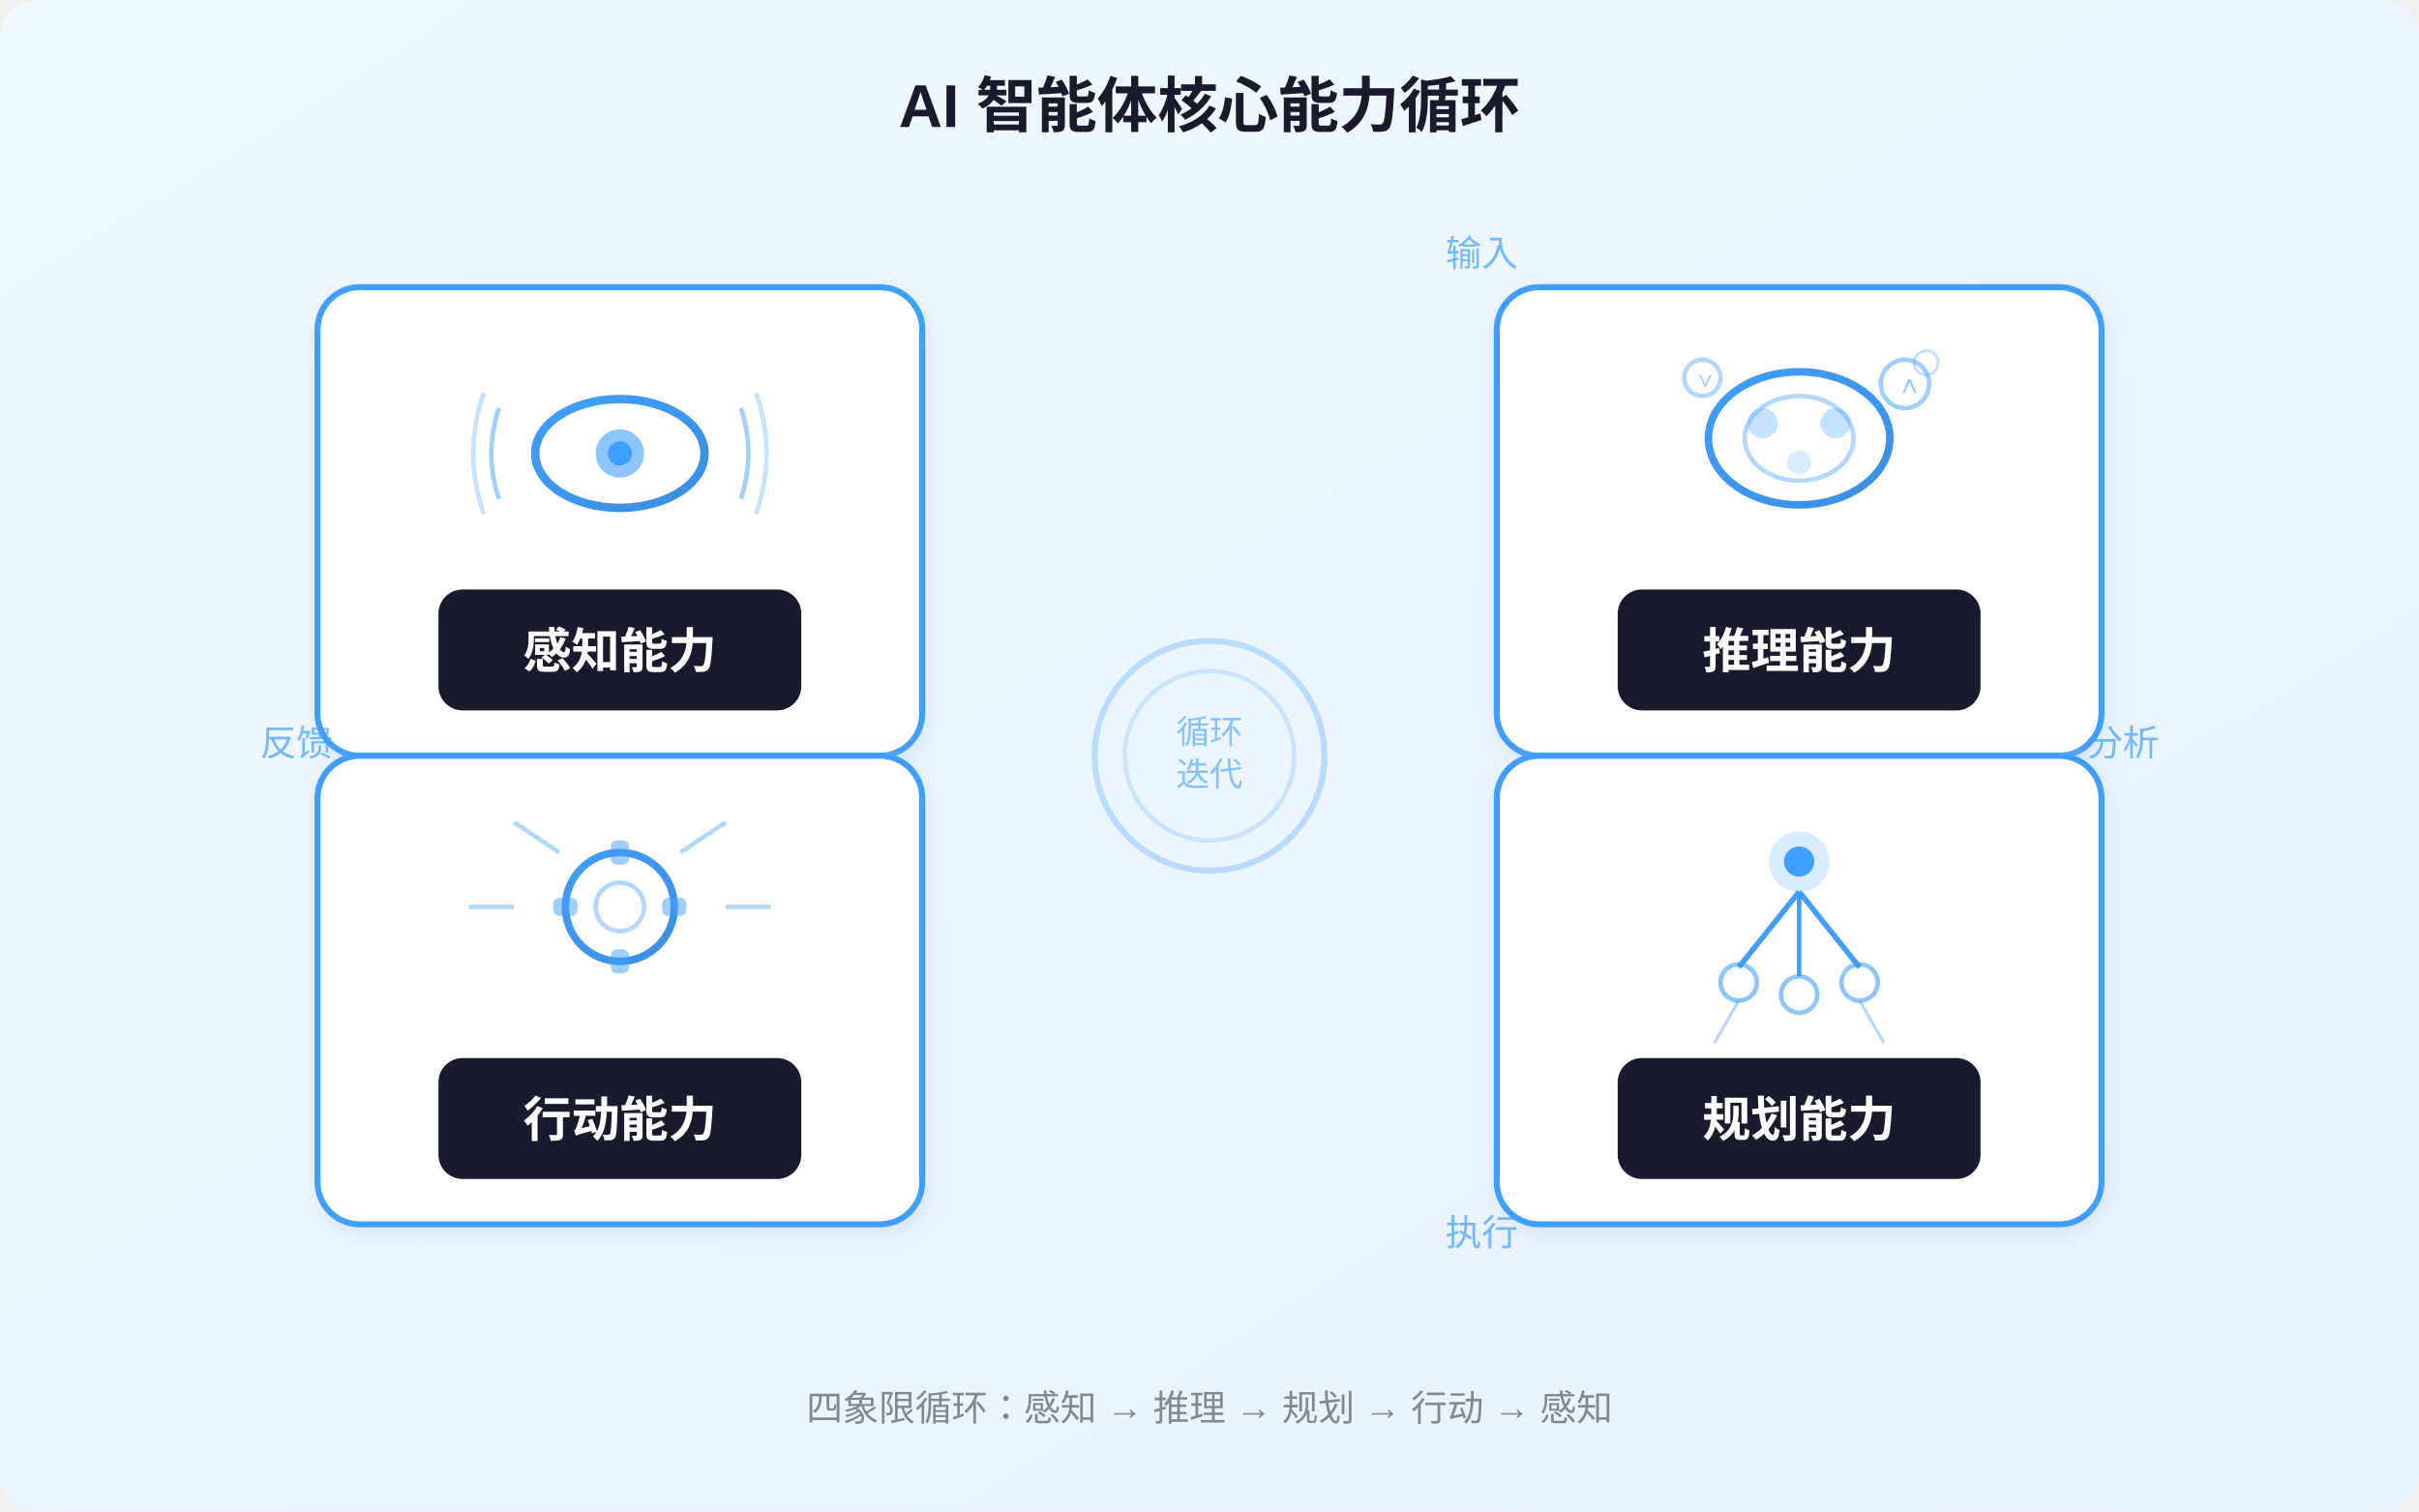
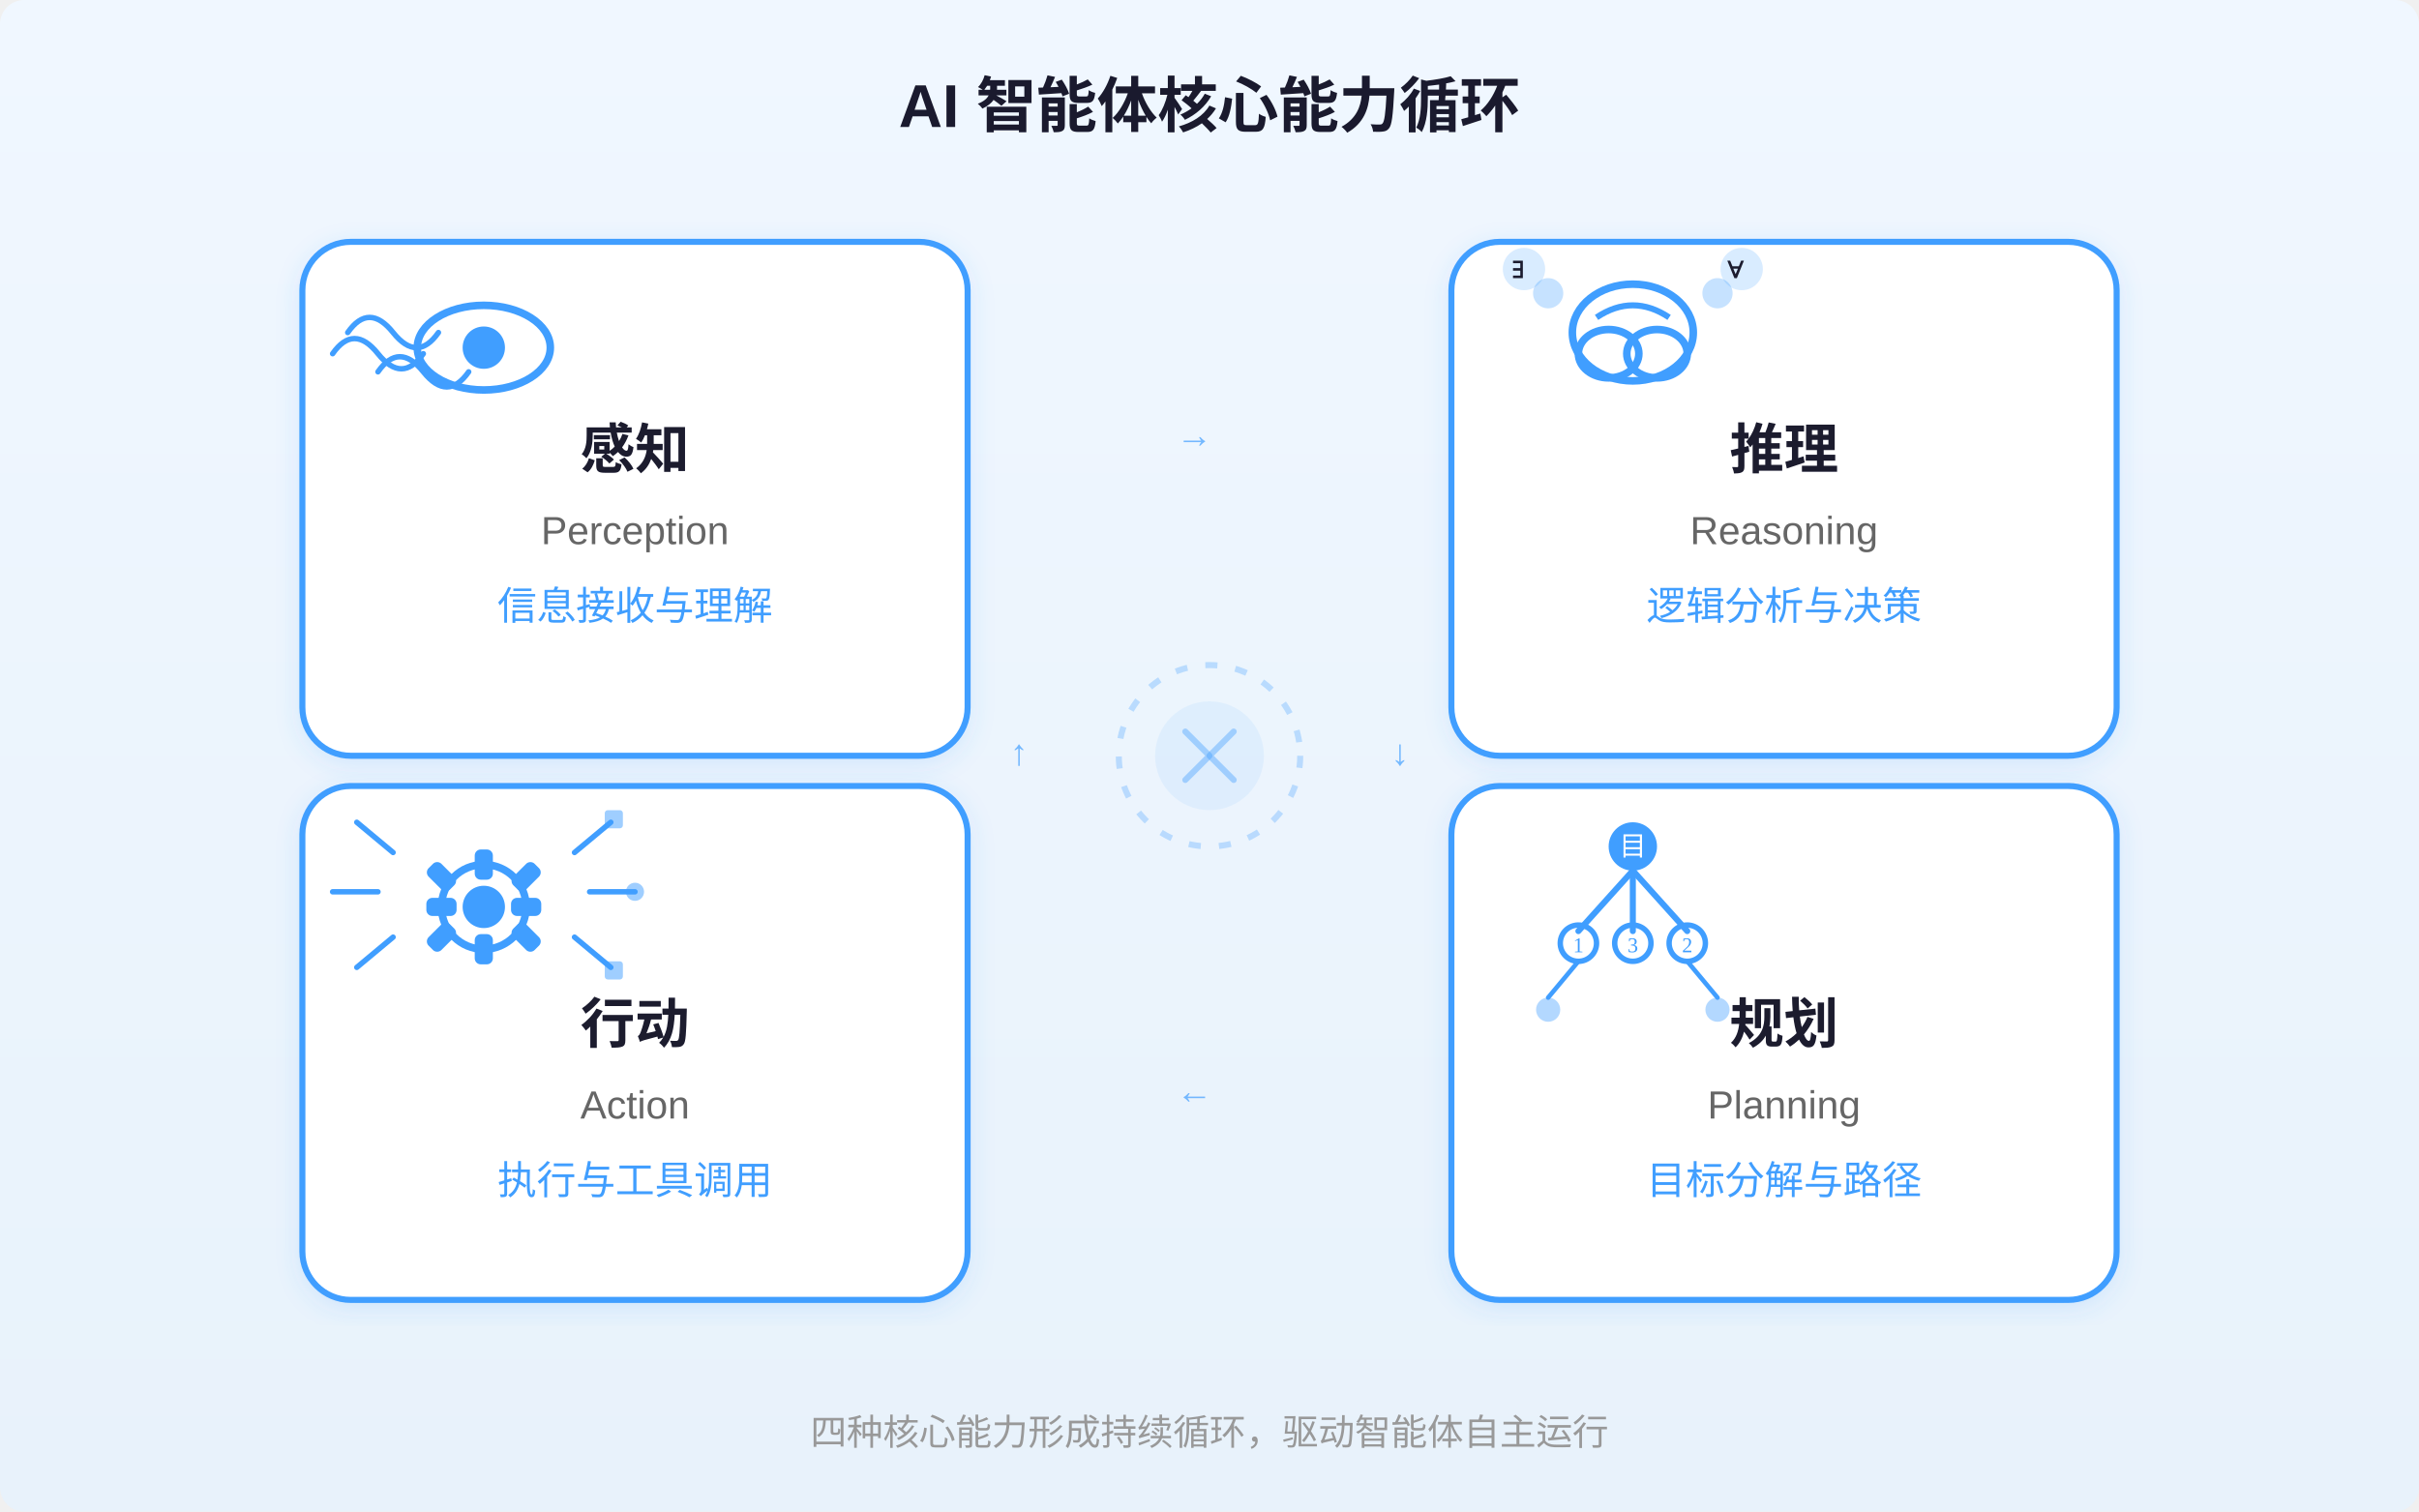
<svg xmlns="http://www.w3.org/2000/svg" viewBox="0 0 800 500" width="800" height="500">
  <defs>
-     <linearGradient id="bgGrad" x1="0%" y1="0%" x2="100%" y2="100%">
-       <stop offset="0%" style="stop-color:#f0f7ff;stop-opacity:1" />
-       <stop offset="100%" style="stop-color:#e8f2fb;stop-opacity:1" />
+     <linearGradient id="bgGrad" x1="0" y1="0" x2="0" y2="1">
+       <stop offset="0%" stop-color="#f0f7ff" />
+       <stop offset="100%" stop-color="#e8f2fb" />
    </linearGradient>
-     <linearGradient id="iconGrad" x1="0%" y1="0%" x2="100%" y2="100%">
-       <stop offset="0%" style="stop-color:#409EFF;stop-opacity:1" />
-       <stop offset="100%" style="stop-color:#3b8ee0;stop-opacity:1" />
-     </linearGradient>
-     <filter id="shadow" x="-5%" y="-5%" width="115%" height="115%">
-       <feDropShadow dx="1" dy="2" stdDeviation="3" flood-color="#c0d8f0" flood-opacity="0.5" />
+     <filter id="shadow" x="-5%" y="-5%" width="110%" height="110%">
+       <feDropShadow dx="0" dy="2" stdDeviation="4" flood-color="#409EFF" flood-opacity="0.15" />
    </filter>
  </defs>
-   <rect width="800" height="500" fill="url(#bgGrad)" rx="12" />
-   <text x="400" y="42" text-anchor="middle" font-family="Arial, 'Microsoft YaHei', sans-serif" font-size="20" font-weight="bold" fill="#1a1a2e">AI 智能体核心能力循环</text>
-   <path d="M 495 145 Q 560 95 560 145" stroke="#409EFF" stroke-width="2.5" fill="none" stroke-dasharray="6,4" marker-end="url(#arrowTop)" />
-   <path d="M 655 250 Q 705 315 655 315" stroke="#409EFF" stroke-width="2.5" fill="none" stroke-dasharray="6,4" marker-end="url(#arrowRight)" />
-   <path d="M 495 355 Q 560 405 560 355" stroke="#409EFF" stroke-width="2.5" fill="none" stroke-dasharray="6,4" marker-end="url(#arrowBottom)" />
-   <path d="M 145 315 Q 95 250 145 250" stroke="#409EFF" stroke-width="2.5" fill="none" stroke-dasharray="6,4" marker-end="url(#arrowLeft)" />
+   <rect width="800" height="500" fill="url(#bgGrad)" rx="8" />
+   <text x="400" y="42" text-anchor="middle" font-family="Arial, sans-serif" font-size="20" font-weight="bold" fill="#1a1a2e">AI 智能体核心能力循环</text>
+   <path d="M 500 120 Q 590 120 590 160 Q 590 200 560 220" stroke="#409EFF" stroke-width="2.5" fill="none" stroke-linecap="round" marker-end="url(#arrowTop)" />
+   <path d="M 620 300 Q 620 390 580 400 Q 540 410 510 400" stroke="#409EFF" stroke-width="2.5" fill="none" stroke-linecap="round" marker-end="url(#arrowRight)" />
+   <path d="M 300 400 Q 260 410 220 400 Q 180 390 180 340 Q 180 290 210 270" stroke="#409EFF" stroke-width="2.5" fill="none" stroke-linecap="round" marker-end="url(#arrowBottom)" />
+   <path d="M 180 220 Q 150 200 150 160 Q 150 120 210 110 Q 270 100 310 110" stroke="#409EFF" stroke-width="2.5" fill="none" stroke-linecap="round" marker-end="url(#arrowLeft)" />
  <defs>
-     <marker id="arrowTop" markerWidth="8" markerHeight="8" refX="6" refY="4" orient="auto">
-       <path d="M0,0 L8,4 L0,8 Z" fill="#409EFF" />
+     <marker id="arrowTop" viewBox="0 0 10 10" refX="8" refY="5" markerWidth="6" markerHeight="6" orient="auto">
+       <path d="M 0 0 L 10 5 L 0 10 Z" fill="#409EFF" />
    </marker>
-     <marker id="arrowRight" markerWidth="8" markerHeight="8" refX="6" refY="4" orient="auto">
-       <path d="M0,0 L8,4 L0,8 Z" fill="#409EFF" />
+     <marker id="arrowRight" viewBox="0 0 10 10" refX="8" refY="5" markerWidth="6" markerHeight="6" orient="auto">
+       <path d="M 0 0 L 10 5 L 0 10 Z" fill="#409EFF" />
    </marker>
-     <marker id="arrowBottom" markerWidth="8" markerHeight="8" refX="6" refY="4" orient="auto">
-       <path d="M0,0 L8,4 L0,8 Z" fill="#409EFF" />
+     <marker id="arrowBottom" viewBox="0 0 10 10" refX="8" refY="5" markerWidth="6" markerHeight="6" orient="auto">
+       <path d="M 0 0 L 10 5 L 0 10 Z" fill="#409EFF" />
    </marker>
-     <marker id="arrowLeft" markerWidth="8" markerHeight="8" refX="6" refY="4" orient="auto">
-       <path d="M0,0 L8,4 L0,8 Z" fill="#409EFF" />
+     <marker id="arrowLeft" viewBox="0 0 10 10" refX="8" refY="5" markerWidth="6" markerHeight="6" orient="auto">
+       <path d="M 0 0 L 10 5 L 0 10 Z" fill="#409EFF" />
    </marker>
  </defs>
-   <circle cx="400" cy="250" r="38" fill="none" stroke="#409EFF" stroke-width="2" opacity="0.3" />
-   <circle cx="400" cy="250" r="28" fill="none" stroke="#409EFF" stroke-width="1.5" opacity="0.2" />
-   <text x="400" y="246" text-anchor="middle" font-family="Arial, 'Microsoft YaHei', sans-serif" font-size="11" fill="#409EFF" opacity="0.6">循环</text>
-   <text x="400" y="260" text-anchor="middle" font-family="Arial, 'Microsoft YaHei', sans-serif" font-size="11" fill="#409EFF" opacity="0.6">迭代</text>
  <g filter="url(#shadow)">
-     <rect x="105" y="95" width="200" height="155" rx="14" fill="white" stroke="#409EFF" stroke-width="2" />
+     <rect x="100" y="80" width="220" height="170" rx="16" fill="white" stroke="#409EFF" stroke-width="2" />
+     <g transform="translate(160, 115)">
+       <ellipse cx="0" cy="0" rx="22" ry="14" fill="none" stroke="#409EFF" stroke-width="2.5" />
+       <circle cx="0" cy="0" r="7" fill="#409EFF" />
+       <path d="M -45 -5 Q -38 -15 -30 -5 Q -22 5 -15 -5" stroke="#409EFF" stroke-width="1.8" fill="none" stroke-linecap="round" />
+       <path d="M -35 8 Q -28 -2 -20 8 Q -12 18 -5 8" stroke="#409EFF" stroke-width="1.8" fill="none" stroke-linecap="round" />
+       <path d="M -50 2 Q -43 -8 -35 2 Q -27 12 -20 2" stroke="#409EFF" stroke-width="1.8" fill="none" stroke-linecap="round" />
+     </g>
+     <text x="210" y="155" text-anchor="middle" font-family="Arial, sans-serif" font-size="18" font-weight="bold" fill="#1a1a2e">感知</text>
+     <text x="210" y="180" text-anchor="middle" font-family="Arial, sans-serif" font-size="13" fill="#666">Perception</text>
+     <text x="210" y="205" text-anchor="middle" font-family="Arial, sans-serif" font-size="13" fill="#409EFF">信息接收与理解</text>
  </g>
-   <g transform="translate(155, 125)">
-     <ellipse cx="50" cy="25" rx="28" ry="18" fill="none" stroke="url(#iconGrad)" stroke-width="2.8" />
-     <circle cx="50" cy="25" r="8" fill="#409EFF" opacity="0.6" />
-     <circle cx="50" cy="25" r="4" fill="#409EFF" />
-     <path d="M 10 10 Q 5 25 10 40" stroke="#409EFF" stroke-width="1.5" fill="none" opacity="0.5" />
-     <path d="M 5 5 Q -2 25 5 45" stroke="#409EFF" stroke-width="1.5" fill="none" opacity="0.3" />
-     <path d="M 90 10 Q 95 25 90 40" stroke="#409EFF" stroke-width="1.5" fill="none" opacity="0.5" />
-     <path d="M 95 5 Q 102 25 95 45" stroke="#409EFF" stroke-width="1.5" fill="none" opacity="0.3" />
+   <g filter="url(#shadow)">
+     <rect x="480" y="80" width="220" height="170" rx="16" fill="white" stroke="#409EFF" stroke-width="2" />
+     <g transform="translate(540, 115)">
+       <ellipse cx="0" cy="-5" rx="20" ry="16" fill="none" stroke="#409EFF" stroke-width="2.5" />
+       <ellipse cx="-8" cy="2" rx="10" ry="8" fill="none" stroke="#409EFF" stroke-width="2.5" />
+       <ellipse cx="8" cy="2" rx="10" ry="8" fill="none" stroke="#409EFF" stroke-width="2.5" />
+       <path d="M -12 -10 Q 0 -18 12 -10" stroke="#409EFF" stroke-width="2" fill="none" />
+       <circle cx="28" cy="-18" r="5" fill="#409EFF" opacity="0.3" />
+       <circle cx="36" cy="-26" r="7" fill="#409EFF" opacity="0.2" />
+       <text x="34" y="-23" text-anchor="middle" font-size="10" fill="#1a1a2e">∀</text>
+       <circle cx="-28" cy="-18" r="5" fill="#409EFF" opacity="0.3" />
+       <circle cx="-36" cy="-26" r="7" fill="#409EFF" opacity="0.2" />
+       <text x="-38" y="-23" text-anchor="middle" font-size="10" fill="#1a1a2e">∃</text>
+     </g>
+     <text x="590" y="155" text-anchor="middle" font-family="Arial, sans-serif" font-size="18" font-weight="bold" fill="#1a1a2e">推理</text>
+     <text x="590" y="180" text-anchor="middle" font-family="Arial, sans-serif" font-size="13" fill="#666">Reasoning</text>
+     <text x="590" y="205" text-anchor="middle" font-family="Arial, sans-serif" font-size="13" fill="#409EFF">逻辑分析与决策</text>
  </g>
-   <rect x="145" y="195" width="120" height="40" rx="8" fill="#1a1a2e" />
-   <text x="205" y="221" text-anchor="middle" font-family="Arial, 'Microsoft YaHei', sans-serif" font-size="16" font-weight="bold" fill="white">感知能力</text>
  <g filter="url(#shadow)">
-     <rect x="495" y="95" width="200" height="155" rx="14" fill="white" stroke="#409EFF" stroke-width="2" />
+     <rect x="480" y="260" width="220" height="170" rx="16" fill="white" stroke="#409EFF" stroke-width="2" />
+     <g transform="translate(540, 300)">
+       <circle cx="0" cy="-20" r="8" fill="#409EFF" />
+       <text x="0" y="-17" text-anchor="middle" font-size="9" fill="white">目</text>
+       <path d="M 0 -12 L -18 8" stroke="#409EFF" stroke-width="2" stroke-linecap="round" />
+       <path d="M 0 -12 L 18 8" stroke="#409EFF" stroke-width="2" stroke-linecap="round" />
+       <path d="M 0 -12 L 0 8" stroke="#409EFF" stroke-width="2" stroke-linecap="round" />
+       <circle cx="-18" cy="12" r="6" fill="none" stroke="#409EFF" stroke-width="1.8" />
+       <circle cx="18" cy="12" r="6" fill="none" stroke="#409EFF" stroke-width="1.8" />
+       <circle cx="0" cy="12" r="6" fill="none" stroke="#409EFF" stroke-width="1.8" />
+       <text x="-18" y="15" text-anchor="middle" font-size="7" fill="#409EFF">1</text>
+       <text x="18" y="15" text-anchor="middle" font-size="7" fill="#409EFF">2</text>
+       <text x="0" y="15" text-anchor="middle" font-size="7" fill="#409EFF">3</text>
+       <path d="M -18 18 L -28 30" stroke="#409EFF" stroke-width="1.5" stroke-linecap="round" />
+       <path d="M 18 18 L 28 30" stroke="#409EFF" stroke-width="1.5" stroke-linecap="round" />
+       <circle cx="-28" cy="34" r="4" fill="#409EFF" opacity="0.4" />
+       <circle cx="28" cy="34" r="4" fill="#409EFF" opacity="0.4" />
+     </g>
+     <text x="590" y="345" text-anchor="middle" font-family="Arial, sans-serif" font-size="18" font-weight="bold" fill="#1a1a2e">规划</text>
+     <text x="590" y="370" text-anchor="middle" font-family="Arial, sans-serif" font-size="13" fill="#666">Planning</text>
+     <text x="590" y="395" text-anchor="middle" font-family="Arial, sans-serif" font-size="13" fill="#409EFF">目标分解与路径</text>
  </g>
-   <g transform="translate(545, 115)">
-     <ellipse cx="50" cy="30" rx="30" ry="22" fill="none" stroke="url(#iconGrad)" stroke-width="2.5" />
-     <ellipse cx="50" cy="30" rx="18" ry="14" fill="none" stroke="#409EFF" stroke-width="1.5" opacity="0.4" />
-     <circle cx="38" cy="25" r="5" fill="#409EFF" opacity="0.3" />
-     <circle cx="62" cy="25" r="5" fill="#409EFF" opacity="0.3" />
-     <circle cx="50" cy="38" r="4" fill="#409EFF" opacity="0.2" />
-     <circle cx="85" cy="12" r="8" fill="none" stroke="#409EFF" stroke-width="1.5" opacity="0.5" />
-     <circle cx="92" cy="5" r="4" fill="none" stroke="#409EFF" stroke-width="1" opacity="0.3" />
-     <text x="82" y="15" font-family="Arial" font-size="9" fill="#409EFF" opacity="0.6">∧</text>
-     <circle cx="18" cy="10" r="6" fill="none" stroke="#409EFF" stroke-width="1.5" opacity="0.4" />
-     <text x="15" y="13" font-family="Arial" font-size="8" fill="#409EFF" opacity="0.5">∨</text>
+   <g filter="url(#shadow)">
+     <rect x="100" y="260" width="220" height="170" rx="16" fill="white" stroke="#409EFF" stroke-width="2" />
+     <g transform="translate(160, 300)">
+       <circle cx="0" cy="0" r="14" fill="none" stroke="#409EFF" stroke-width="2.5" />
+       <circle cx="0" cy="0" r="7" fill="#409EFF" />
+       <rect x="-3" y="-19" width="6" height="10" rx="2" fill="#409EFF" />
+       <rect x="-3" y="9" width="6" height="10" rx="2" fill="#409EFF" />
+       <rect x="-19" y="-3" width="10" height="6" rx="2" fill="#409EFF" />
+       <rect x="9" y="-3" width="10" height="6" rx="2" fill="#409EFF" />
+       <rect x="11" y="-15" width="6" height="10" rx="2" fill="#409EFF" transform="rotate(45 14 -10)" />
+       <rect x="-17" y="-15" width="6" height="10" rx="2" fill="#409EFF" transform="rotate(-45 -14 -10)" />
+       <rect x="11" y="5" width="6" height="10" rx="2" fill="#409EFF" transform="rotate(-45 14 10)" />
+       <rect x="-17" y="5" width="6" height="10" rx="2" fill="#409EFF" transform="rotate(45 -14 10)" />
+       <path d="M 30 -18 L 42 -28" stroke="#409EFF" stroke-width="1.8" stroke-linecap="round" />
+       <path d="M 35 -5 L 50 -5" stroke="#409EFF" stroke-width="1.8" stroke-linecap="round" />
+       <path d="M 30 10 L 42 20" stroke="#409EFF" stroke-width="1.8" stroke-linecap="round" />
+       <path d="M -30 -18 L -42 -28" stroke="#409EFF" stroke-width="1.8" stroke-linecap="round" />
+       <path d="M -35 -5 L -50 -5" stroke="#409EFF" stroke-width="1.8" stroke-linecap="round" />
+       <path d="M -30 10 L -42 20" stroke="#409EFF" stroke-width="1.8" stroke-linecap="round" />
+       <rect x="40" y="-32" width="6" height="6" rx="1" fill="#409EFF" opacity="0.5" />
+       <circle cx="50" cy="-5" r="3" fill="#409EFF" opacity="0.5" />
+       <rect x="40" y="18" width="6" height="6" rx="1" fill="#409EFF" opacity="0.5" />
+     </g>
+     <text x="210" y="345" text-anchor="middle" font-family="Arial, sans-serif" font-size="18" font-weight="bold" fill="#1a1a2e">行动</text>
+     <text x="210" y="370" text-anchor="middle" font-family="Arial, sans-serif" font-size="13" fill="#666">Action</text>
+     <text x="210" y="395" text-anchor="middle" font-family="Arial, sans-serif" font-size="13" fill="#409EFF">执行与工具调用</text>
  </g>
-   <rect x="535" y="195" width="120" height="40" rx="8" fill="#1a1a2e" />
-   <text x="595" y="221" text-anchor="middle" font-family="Arial, 'Microsoft YaHei', sans-serif" font-size="16" font-weight="bold" fill="white">推理能力</text>
-   <g filter="url(#shadow)">
-     <rect x="495" y="250" width="200" height="155" rx="14" fill="white" stroke="#409EFF" stroke-width="2" />
+   <g transform="translate(400, 250)">
+     <circle cx="0" cy="0" r="30" fill="none" stroke="#409EFF" stroke-width="2" stroke-dasharray="4 6" opacity="0.3" />
+     <circle cx="0" cy="0" r="18" fill="#409EFF" opacity="0.08" />
+     <path d="M -8 -8 L 0 0 L -8 8" stroke="#409EFF" stroke-width="2" fill="none" stroke-linecap="round" stroke-linejoin="round" opacity="0.4" />
+     <path d="M 8 -8 L 0 0 L 8 8" stroke="#409EFF" stroke-width="2" fill="none" stroke-linecap="round" stroke-linejoin="round" opacity="0.4" />
  </g>
-   <g transform="translate(545, 275)">
-     <circle cx="50" cy="10" r="10" fill="#409EFF" opacity="0.2" />
-     <circle cx="50" cy="10" r="5" fill="#409EFF" />
-     <line x1="50" y1="20" x2="30" y2="45" stroke="#409EFF" stroke-width="1.8" />
-     <line x1="50" y1="20" x2="70" y2="45" stroke="#409EFF" stroke-width="1.8" />
-     <line x1="50" y1="20" x2="50" y2="48" stroke="#409EFF" stroke-width="1.5" />
-     <circle cx="30" cy="50" r="6" fill="none" stroke="#409EFF" stroke-width="1.5" opacity="0.6" />
-     <circle cx="70" cy="50" r="6" fill="none" stroke="#409EFF" stroke-width="1.5" opacity="0.6" />
-     <circle cx="50" cy="54" r="6" fill="none" stroke="#409EFF" stroke-width="1.5" opacity="0.6" />
-     <line x1="30" y1="56" x2="22" y2="70" stroke="#409EFF" stroke-width="1" opacity="0.4" />
-     <line x1="70" y1="56" x2="78" y2="70" stroke="#409EFF" stroke-width="1" opacity="0.4" />
-   </g>
-   <rect x="535" y="350" width="120" height="40" rx="8" fill="#1a1a2e" />
-   <text x="595" y="376" text-anchor="middle" font-family="Arial, 'Microsoft YaHei', sans-serif" font-size="16" font-weight="bold" fill="white">规划能力</text>
-   <g filter="url(#shadow)">
-     <rect x="105" y="250" width="200" height="155" rx="14" fill="white" stroke="#409EFF" stroke-width="2" />
-   </g>
-   <g transform="translate(155, 272)">
-     <circle cx="50" cy="28" r="18" fill="none" stroke="url(#iconGrad)" stroke-width="2.5" />
-     <circle cx="50" cy="28" r="8" fill="none" stroke="#409EFF" stroke-width="1.5" opacity="0.4" />
-     <rect x="47" y="6" width="6" height="8" rx="2" fill="#409EFF" opacity="0.5" />
-     <rect x="47" y="42" width="6" height="8" rx="2" fill="#409EFF" opacity="0.5" />
-     <rect x="28" y="25" width="8" height="6" rx="2" fill="#409EFF" opacity="0.5" />
-     <rect x="64" y="25" width="8" height="6" rx="2" fill="#409EFF" opacity="0.5" />
-     <line x1="30" y1="10" x2="15" y2="0" stroke="#409EFF" stroke-width="1.5" opacity="0.4" />
-     <line x1="70" y1="10" x2="85" y2="0" stroke="#409EFF" stroke-width="1.5" opacity="0.4" />
-     <line x1="15" y1="28" x2="0" y2="28" stroke="#409EFF" stroke-width="1.5" opacity="0.4" />
-     <line x1="85" y1="28" x2="100" y2="28" stroke="#409EFF" stroke-width="1.5" opacity="0.4" />
-   </g>
-   <rect x="145" y="350" width="120" height="40" rx="8" fill="#1a1a2e" />
-   <text x="205" y="376" text-anchor="middle" font-family="Arial, 'Microsoft YaHei', sans-serif" font-size="16" font-weight="bold" fill="white">行动能力</text>
-   <text x="490" y="88" text-anchor="middle" font-family="Arial, 'Microsoft YaHei', sans-serif" font-size="12" fill="#409EFF" opacity="0.7">输入</text>
-   <text x="702" y="250" text-anchor="middle" font-family="Arial, 'Microsoft YaHei', sans-serif" font-size="12" fill="#409EFF" opacity="0.7">分析</text>
-   <text x="490" y="412" text-anchor="middle" font-family="Arial, 'Microsoft YaHei', sans-serif" font-size="12" fill="#409EFF" opacity="0.7">执行</text>
-   <text x="98" y="250" text-anchor="middle" font-family="Arial, 'Microsoft YaHei', sans-serif" font-size="12" fill="#409EFF" opacity="0.7">反馈</text>
-   <text x="400" y="470" text-anchor="middle" font-family="Arial, 'Microsoft YaHei', sans-serif" font-size="12" fill="#1a1a2e" opacity="0.5">四象限循环：感知 → 推理 → 规划 → 行动 → 感知</text>
+   <text x="395" y="148" text-anchor="middle" font-family="Arial, sans-serif" font-size="12" fill="#409EFF" opacity="0.7">→</text>
+   <text x="395" y="365" text-anchor="middle" font-family="Arial, sans-serif" font-size="12" fill="#409EFF" opacity="0.7">←</text>
+   <text x="463" y="253" text-anchor="middle" font-family="Arial, sans-serif" font-size="12" fill="#409EFF" opacity="0.7">↓</text>
+   <text x="337" y="253" text-anchor="middle" font-family="Arial, sans-serif" font-size="12" fill="#409EFF" opacity="0.7">↑</text>
+   <text x="400" y="478" text-anchor="middle" font-family="Arial, sans-serif" font-size="12" fill="#999">四种核心能力形成持续循环，驱动智能体自主运行</text>
</svg>
